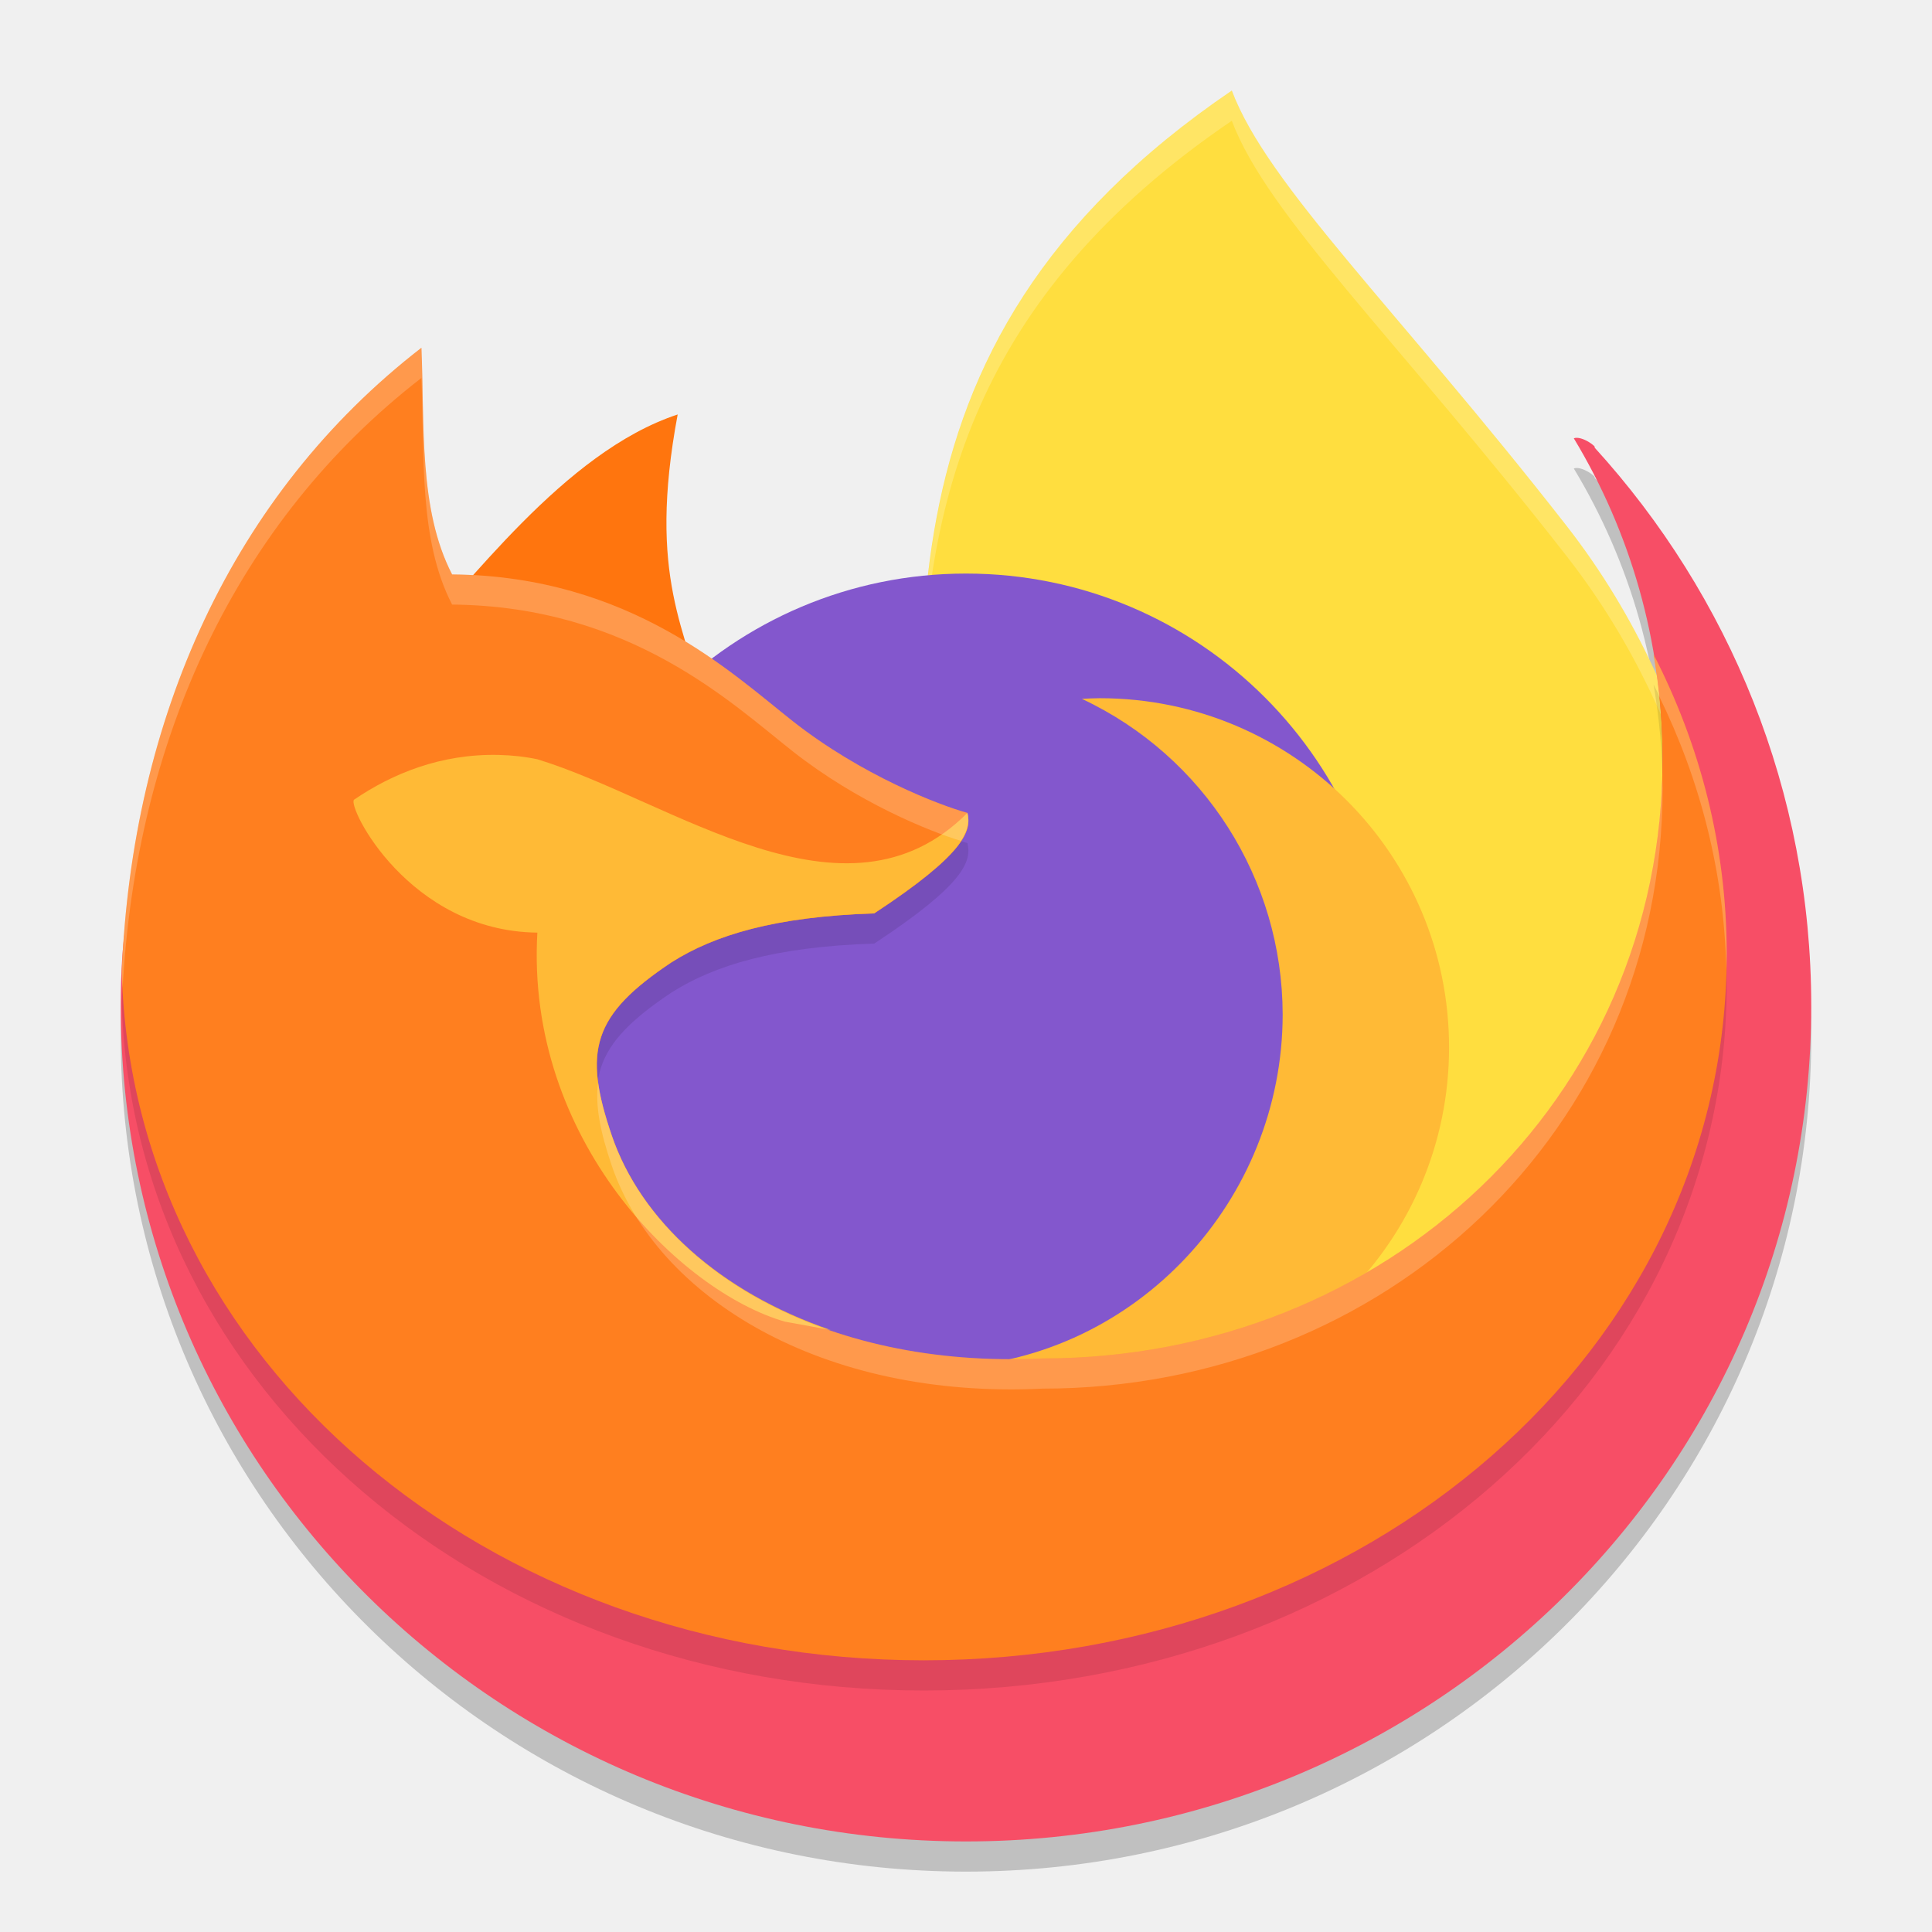
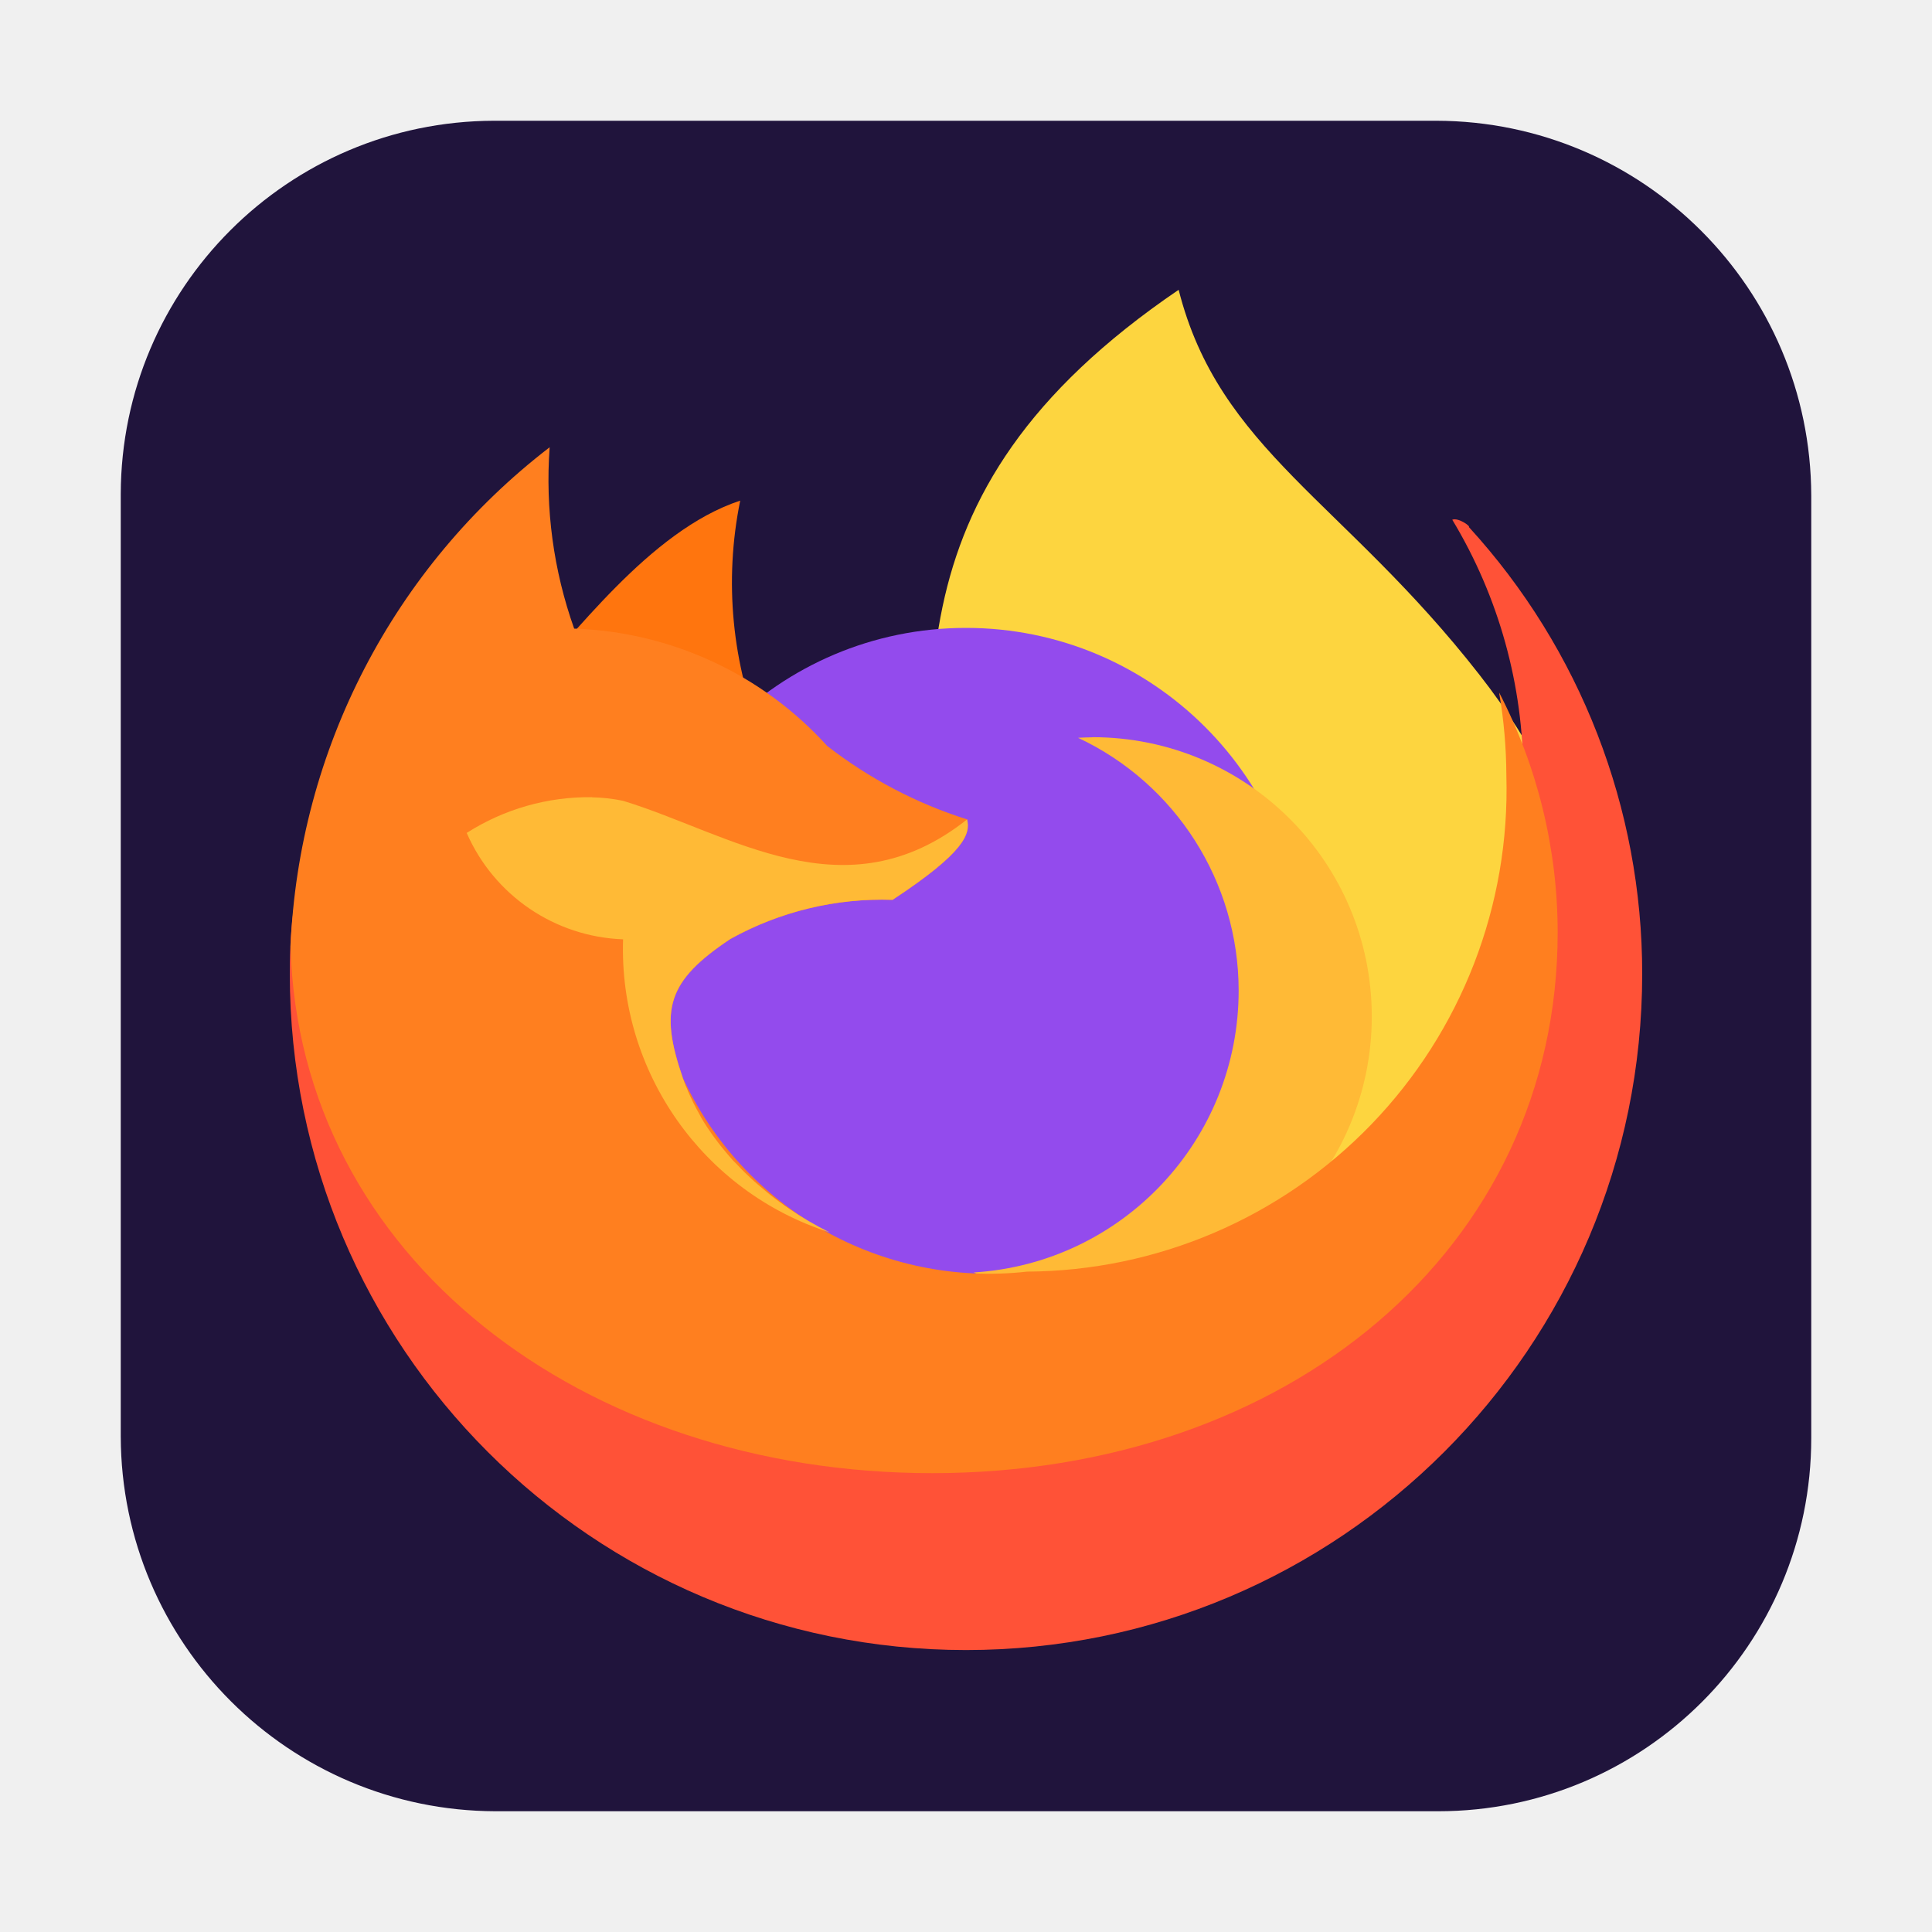
- <svg xmlns="http://www.w3.org/2000/svg" width="64" height="64" version="1">
-   <path style="opacity:0.2" d="M 14.337,24.07 C 7.787,29.135 4,25.47 4,34.327 4,49.61 16.536,62 32,62 47.464,62 60,49.61 60,34.327 60,27.212 57.283,20.723 52.818,15.821 c 0.1,-0.004 -0.418,-0.401 -0.684,-0.302 1.867,3.094 2.941,6.719 2.941,10.596 0,11.345 -6.31,22.584 -17.655,22.584 -7.287,0.354 -16.994,-4.305 -18.488,-8.664 -0.964,-2.812 -0.721,-5.971 1.902,-7.72 1.424,-0.904 3.501,-1.797 6.787,-1.902 C 30.622,28.44 29.162,28.664 29.017,28.067 28.085,27.812 26.43,27.459 24.145,25.661 22.121,24.068 21.181,23.464 15.283,23.409 14.168,21.263 14.446,26.617 14.337,24.07 Z" />
-   <path style="fill:#ffde3f" d="m 40.805,3 c 1.181,3.144 5.452,7.199 11.086,14.415 4.771,6.111 5.318,12.929 7.082,19.059 L 45.715,47.885 30.74,32.511 C 30.673,22.291 28.22,11.554 40.805,3 Z" />
-   <path style="opacity:0.2;fill:#ffffff" d="M 40.805 3 C 31.767 9.143 30.492 16.412 30.512 23.807 C 30.617 16.758 32.175 9.865 40.805 4 C 41.986 7.144 46.257 11.199 51.891 18.414 C 56.453 24.258 57.163 30.743 58.758 36.66 L 58.973 36.475 C 57.209 30.344 56.662 23.525 51.891 17.414 C 46.257 10.199 41.986 6.144 40.805 3 z" />
-   <path style="fill:#ff750e" d="m 13.538,21.4 c 1.945,-1.93 5.121,-6.424 8.911,-7.67 -1.018,5.427 0.302,7.151 0.959,9.926 l -6.091,-1.579 z" />
-   <circle style="fill:#8357cd" cx="32" cy="33" r="14" />
-   <path style="fill:#ffba36" d="m 36.435,23.129 c -0.199,0.002 -0.398,0.009 -0.597,0.021 4.055,1.903 6.646,5.977 6.652,10.456 -0.003,6.154 -4.824,11.369 -10.97,11.687 1.537,0.727 3.215,0.966 4.915,0.971 6.388,5.8e-5 11.567,-5.179 11.567,-11.567 C 48.003,28.308 42.824,23.129 36.435,23.129 Z" />
-   <path id="ellipse841" style="fill:#f74e66" d="M 14.337,23.07 C 7.787,28.135 4,24.47 4,33.327 4,48.61 16.536,61 32,61 47.464,61 60,48.61 60,33.327 60,26.212 57.283,19.723 52.818,14.821 c 0.1,-0.004 -0.418,-0.401 -0.684,-0.302 1.867,3.094 2.941,6.719 2.941,10.596 0,11.345 -6.31,22.584 -17.655,22.584 -7.287,0.354 -16.994,-4.305 -18.488,-8.664 -0.964,-2.812 -0.721,-5.971 1.902,-7.72 1.424,-0.904 3.501,-1.797 6.787,-1.902 C 30.622,27.44 29.162,27.664 29.017,27.067 28.085,26.812 26.43,26.459 24.145,24.661 22.121,23.068 21.181,22.464 15.283,22.409 14.168,20.263 14.446,25.617 14.337,23.07 Z" />
-   <path style="opacity:0.1" d="M 13.959,12.521 C 7.69,17.37 4.374,24.804 4.033,33.199 4.391,46.064 16.135,56 30.6,56 45.291,56 57.2,45.744 57.2,32.6 c 0,-3.542 -0.871,-6.902 -2.423,-9.923 0.189,1.119 0.298,2.264 0.298,3.437 C 55.075,37.459 45.877,46 34.532,46 27.245,46.354 21.763,42.986 20.269,38.627 19.306,35.814 19.621,34.627 22.244,32.879 c 1.424,-0.904 3.43,-1.517 6.716,-1.621 3.001,-1.974 3.231,-2.733 3.087,-3.33 -0.932,-0.255 -3.504,-1.242 -5.789,-3.041 -2.024,-1.593 -5.383,-4.803 -11.281,-4.858 -1.114,-2.146 -0.908,-4.959 -1.017,-7.507 z" />
-   <path style="fill:#ff7f1f" d="M 13.959,11.521 C 7.69,16.37 4.374,23.804 4.033,32.199 4.391,45.064 16.135,55 30.6,55 45.291,55 57.2,44.744 57.2,31.6 c 0,-3.542 -0.871,-6.902 -2.423,-9.923 0.189,1.119 0.298,2.264 0.298,3.437 C 55.075,36.459 45.877,45 34.532,45 27.245,45.354 21.763,41.986 20.269,37.627 19.306,34.814 19.621,33.627 22.244,31.879 c 1.424,-0.904 3.43,-1.517 6.716,-1.621 3.001,-1.974 3.231,-2.733 3.087,-3.33 -0.932,-0.255 -3.504,-1.242 -5.789,-3.041 -2.024,-1.593 -5.383,-4.803 -11.281,-4.858 -1.114,-2.146 -0.908,-4.959 -1.017,-7.507 z" />
-   <path style="fill:#ffba36" d="m 16.512,25.008 c -1.905,-0.041 -3.511,0.615 -4.785,1.484 -0.228,0.228 1.816,4.358 6.074,4.402 C 17.406,37.764 22.548,42.787 26,43.781 l 1.516,0.277 C 23.846,42.8 21.229,40.424 20.27,37.625 c -0.964,-2.812 -0.65,-3.998 1.973,-5.746 1.424,-0.904 3.429,-1.516 6.715,-1.621 1.501,-0.987 2.312,-1.672 2.727,-2.184 0.207,-0.256 0.315,-0.466 0.363,-0.652 0.048,-0.186 0.036,-0.347 0,-0.496 -4.046,4.074 -9.79,-0.409 -14.242,-1.773 -0.419,-0.089 -0.853,-0.135 -1.293,-0.145 z" />
-   <path style="opacity:0.2;fill:#ffffff" d="M 13.959 11.521 C 7.689 16.37 4.375 23.805 4.033 32.199 C 4.038 32.377 4.053 32.552 4.062 32.729 C 4.508 24.528 7.808 17.279 13.959 12.521 C 14.068 15.069 13.862 17.882 14.977 20.027 C 20.875 20.082 24.234 23.294 26.258 24.887 C 28.417 26.586 30.786 27.538 31.832 27.855 C 32.085 27.466 32.108 27.18 32.047 26.928 C 31.115 26.673 28.543 25.685 26.258 23.887 C 24.234 22.294 20.875 19.082 14.977 19.027 C 13.862 16.882 14.068 14.069 13.959 11.521 z M 54.777 21.678 C 54.854 22.13 54.907 22.589 54.955 23.051 C 56.322 25.837 57.114 28.899 57.186 32.121 C 57.19 31.947 57.199 31.775 57.199 31.6 C 57.199 28.057 56.329 24.699 54.777 21.678 z M 55.061 25.748 C 54.724 36.775 45.663 45 34.531 45 C 27.244 45.354 21.764 41.986 20.27 37.627 C 20.037 36.949 19.884 36.369 19.814 35.85 C 19.711 36.605 19.876 37.477 20.27 38.627 C 21.764 42.986 27.244 46.354 34.531 46 C 45.876 46 55.076 37.458 55.076 26.113 C 55.076 25.99 55.063 25.871 55.061 25.748 z" />
+ <svg xmlns="http://www.w3.org/2000/svg" height="16px" width="16px" id="svg6" viewBox="0 0 16 16">
+   <defs>
+     <style>.cls-1{fill:#20143c;}.cls-2{fill:#fdd53f;}.cls-3{fill:#ff750e;}.cls-4{fill:#934bed;}.cls-5{fill:#ffba36;}.cls-6{fill:#ff5237;}.cls-7{fill:#ff7f1f;}</style>
+   </defs>
+   <g id="layer1">
+     <path id="rect51" class="cls-1" d="M4.09,1h7.806A3.112,3.112,0,0,1,15,4.103V11.91A3.09,3.09,0,0,1,11.91,15H4.103A3.112,3.112,0,0,1,1,11.897V4.09A3.099,3.099,0,0,1,4.09,1Z" />
+     <path class="cls-2" d="M9.761,2.4c.336,1.326,1.364,1.745,2.491,3.188.954,1.222.79,1.881,1.143,3.107L10.743,10.977,7.748,7.902C7.734,5.858,7.244,4.111,9.761,2.4Z" />
+     <path class="cls-3" d="M4.348,5.68c.389-.386,1.024-1.285,1.782-1.534a3.406,3.406,0,0,0,.192,1.985L5.104,5.815Z" />
+     <circle class="cls-4" cx="8" cy="8" r="2.8" />
+     <path class="cls-5" d="M9.047,6.106q-.06.001-.119.004a2.313,2.313,0,0,1,1.33,2.091,2.339,2.339,0,0,1-2.194,2.337,2.288,2.288,0,0,0,.983.194,2.313,2.313,0,1,0,0-4.627Z" />
+     <path id="ellipse841" class="cls-6" d="M4.467,6.014C3.157,7.027,2.4,6.294,2.4,8.065a5.6,5.6,0,0,0,11.2,0,5.478,5.478,0,0,0-1.436-3.701c.02-.001-.084-.08-.137-.06a4.089,4.089,0,0,1,.588,2.119c0,2.269-1.262,4.517-3.531,4.517-1.457.071-3.399-.861-3.698-1.733a1.268,1.268,0,0,1,.38-1.544,2.582,2.582,0,0,1,1.357-.38c.6-.395.308-.35.279-.469a2.367,2.367,0,0,1-.975-.481c-.405-.319-.593-.439-1.772-.45C4.434,5.453,4.489,6.524,4.467,6.014Z" />
+     <path class="cls-7" d="M4.552,3.704A5.504,5.504,0,0,0,2.406,7.84C2.478,10.413,4.827,12.2,7.72,12.2c2.938,0,5.18-1.851,5.18-4.48a4.326,4.326,0,0,0-.485-1.985,4.12,4.12,0,0,1,.06.687,3.992,3.992,0,0,1-3.969,4.109A2.798,2.798,0,0,1,5.654,8.925c-.193-.562-.13-.8.395-1.149a2.587,2.587,0,0,1,1.343-.324c.6-.395.646-.547.617-.666a3.712,3.712,0,0,1-1.158-.608,2.96,2.96,0,0,0-2.096-.972A3.681,3.681,0,0,1,4.552,3.704Z" />
+     <path class="cls-5" d="M4.902,6.602a1.882,1.882,0,0,0-1.037.296,1.472,1.472,0,0,0,1.295.881,2.465,2.465,0,0,0,1.71,2.427l0-.001-.001,0q-.083-.041-.162-.087L6.693,10.11q-.044-.026-.087-.053L6.59,10.046q-.043-.027-.084-.056l-.013-.009-.047-.034q-.045-.033-.088-.068l-.02-.017c-.02-.017-.04-.034-.06-.051l-.029-.025-.04-.037-.038-.036-.03-.03-.043-.045-.001-.001L6.07,9.61l-.035-.04-.027-.032L5.973,9.495l-.019-.024c-.014-.018-.028-.037-.042-.056l-.016-.022q-.021-.03-.041-.06l-.011-.017c-.013-.021-.026-.041-.038-.062L5.799,9.24c-.012-.021-.024-.043-.035-.064l-.006-.012q-.018-.034-.034-.069l-.007-.015c-.011-.023-.021-.046-.03-.07L5.682,9q-.015-.037-.028-.075c-.193-.562-.13-.8.395-1.149a2.589,2.589,0,0,1,1.343-.324c.6-.395.646-.547.617-.666-1.012.802-1.958.118-2.849-.154a1.383,1.383,0,0,0-.259-.029Z" />
+   </g>
</svg>
